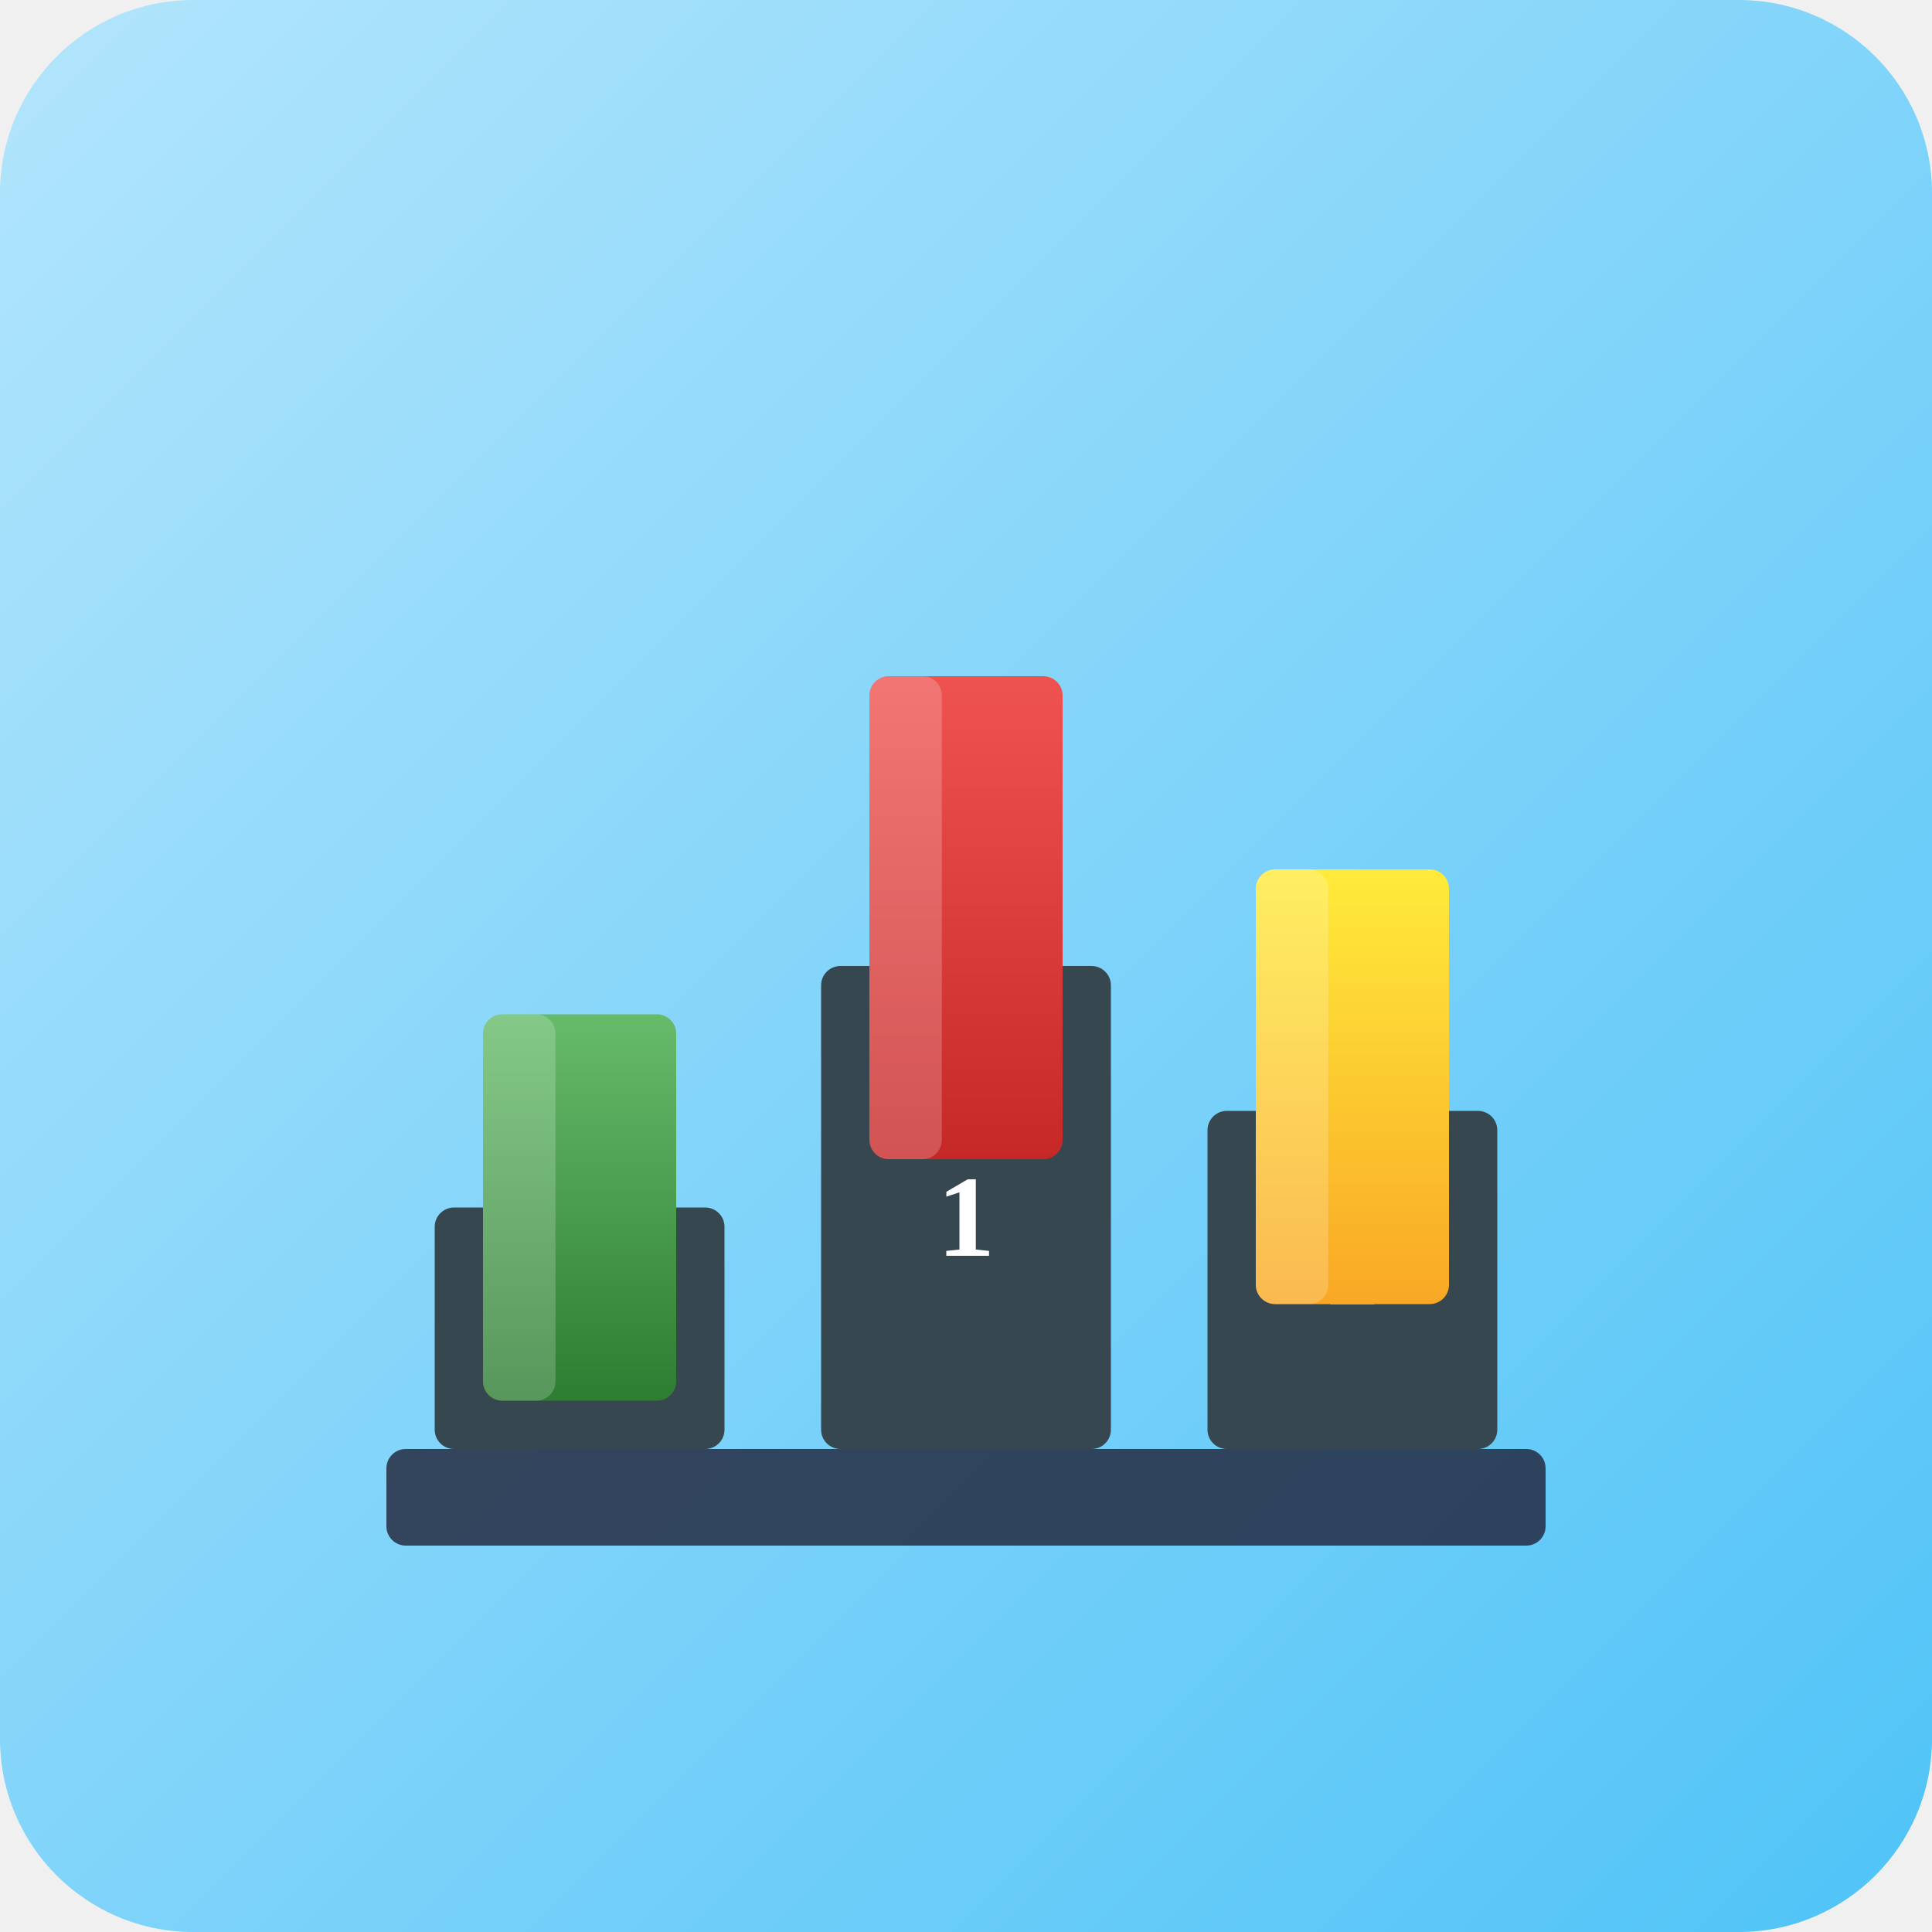
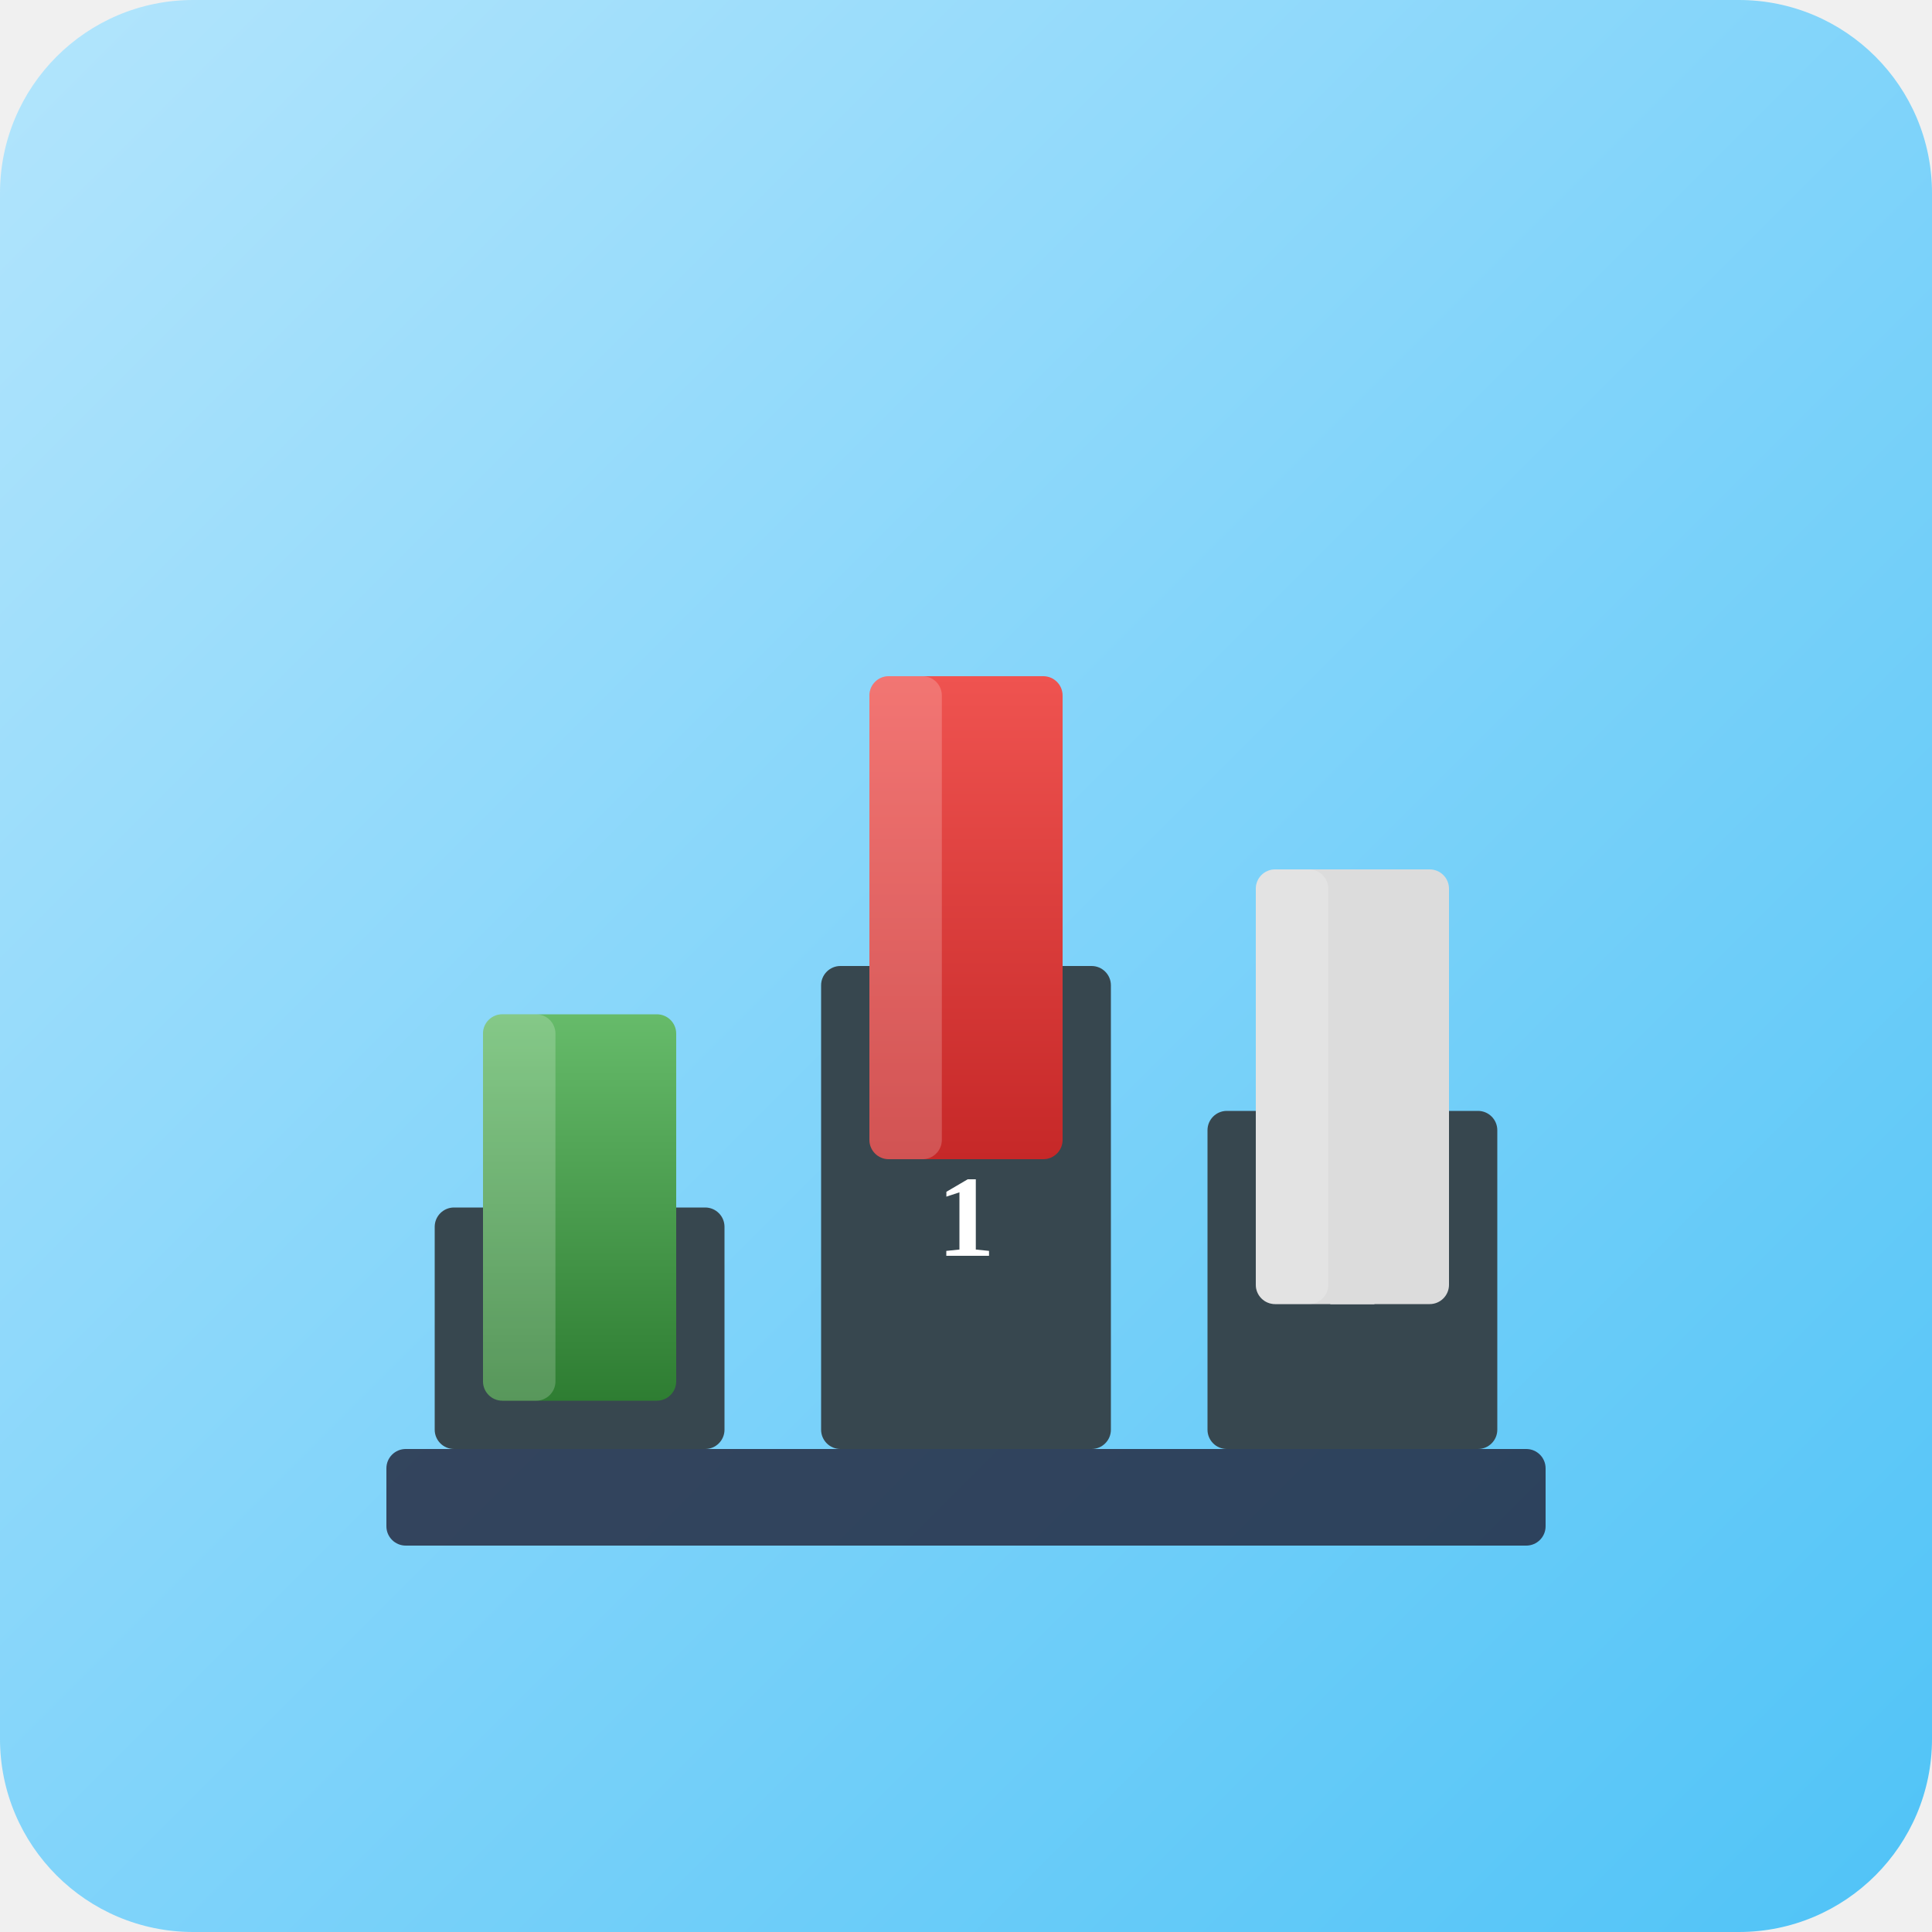
<svg xmlns="http://www.w3.org/2000/svg" viewBox="0 0 400 400">
  <defs>
    <linearGradient id="bgGradient" x1="0%" y1="0%" x2="100%" y2="100%">
      <stop offset="0%" style="stop-color:#b3e5fc;stop-opacity:1" />
      <stop offset="50%" style="stop-color:#81d4fa;stop-opacity:1" />
      <stop offset="100%" style="stop-color:#4fc3f7;stop-opacity:1" />
    </linearGradient>
    <linearGradient id="redGradient" x1="0%" y1="0%" x2="0%" y2="100%">
      <stop offset="0%" style="stop-color:#ef5350;stop-opacity:1" />
      <stop offset="100%" style="stop-color:#c62828;stop-opacity:1" />
    </linearGradient>
    <linearGradient id="yellowGradient" x1="0%" y1="0%" x2="0%" y2="100%">
      <stop offset="0%" style="stop-color:#ffeb3b;stop-opacity:1" />
      <stop offset="100%" style="stop-color:#f9a825;stop-opacity:1" />
    </linearGradient>
    <linearGradient id="greenGradient" x1="0%" y1="0%" x2="0%" y2="100%">
      <stop offset="0%" style="stop-color:#66bb6a;stop-opacity:1" />
      <stop offset="100%" style="stop-color:#2e7d32;stop-opacity:1" />
    </linearGradient>
  </defs>
  <rect width="400" height="400" rx="40" fill="url(#bgGradient)" />
  <rect x="80" y="300" width="240" height="20" fill="#1f2136ff" opacity="0.8" rx="4" />
  <rect x="90" y="250" width="60" height="50" fill="#37474f" rx="4" />
  <text x="120" y="280" font-size="20" font-weight="bold" fill="white" text-anchor="middle">3</text>
  <rect x="100" y="210" width="40" height="80" fill="url(#greenGradient)" rx="4" />
  <rect x="170" y="200" width="60" height="100" fill="#37474f" rx="4" />
  <text x="200" y="260" font-size="24" font-weight="bold" fill="white" text-anchor="middle">1</text>
  <rect x="180" y="140" width="40" height="100" fill="url(#redGradient)" rx="4" />
  <rect x="250" y="230" width="60" height="70" fill="#37474f" rx="4" />
  <text x="280" y="270" font-size="22" font-weight="bold" fill="white" text-anchor="middle">2</text>
-   <rect x="260" y="180" width="40" height="90" fill="url(#yellowGradient)" rx="4" />
+   <rect x="260" y="180" width="40" height="90" fill="#DCDCDC" rx="4" />
  <rect x="180" y="140" width="15" height="100" fill="white" opacity="0.2" rx="4" />
  <rect x="260" y="180" width="15" height="90" fill="white" opacity="0.2" rx="4" />
  <rect x="100" y="210" width="15" height="80" fill="white" opacity="0.2" rx="4" />
</svg>
